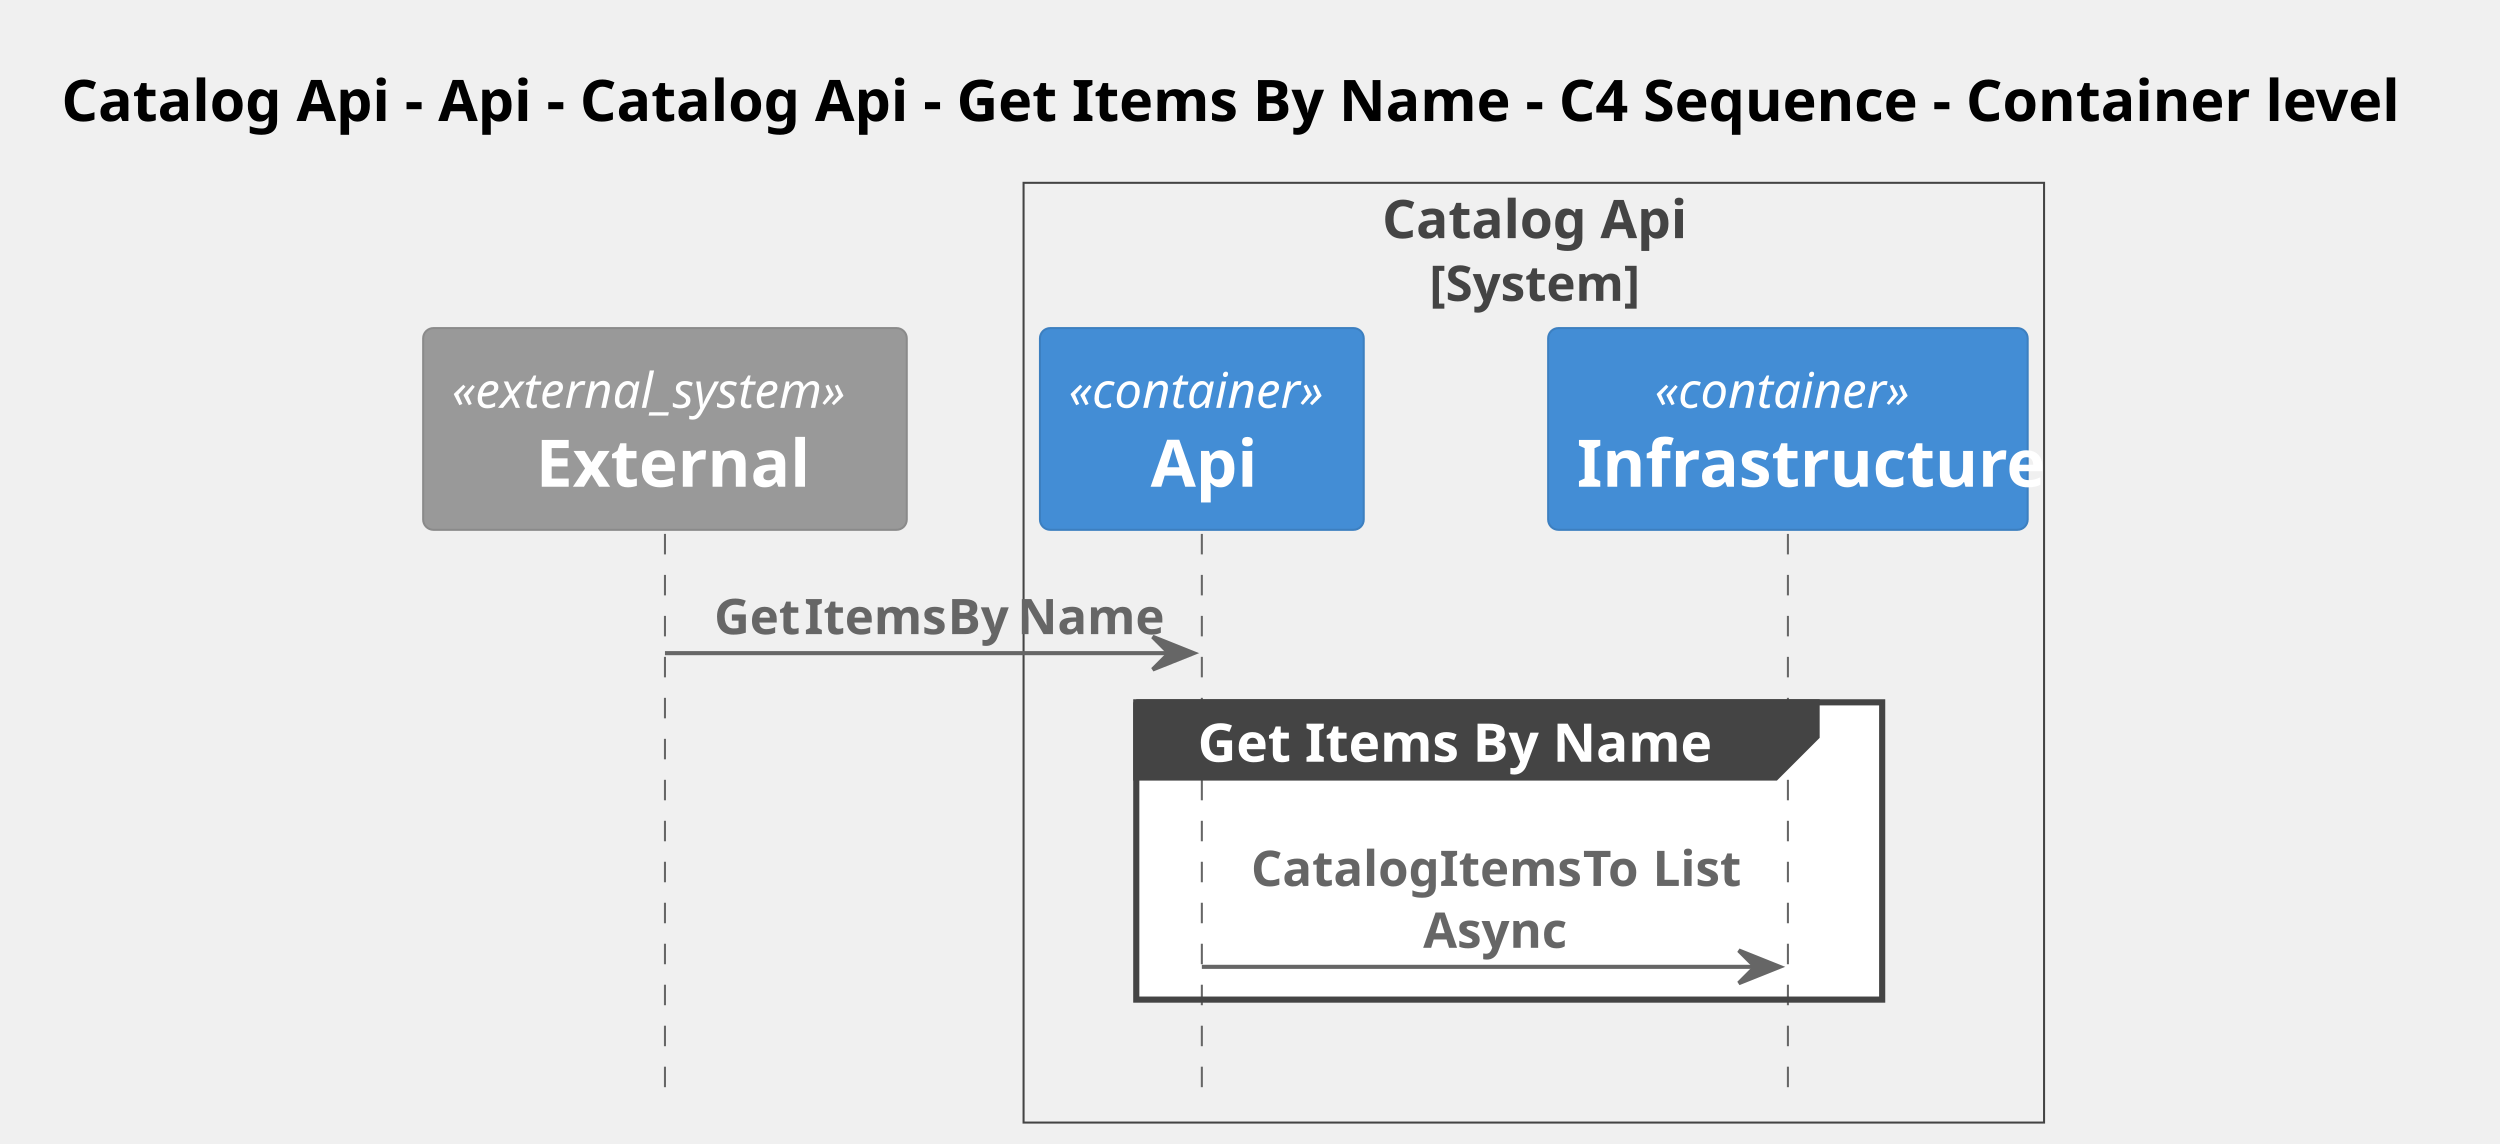
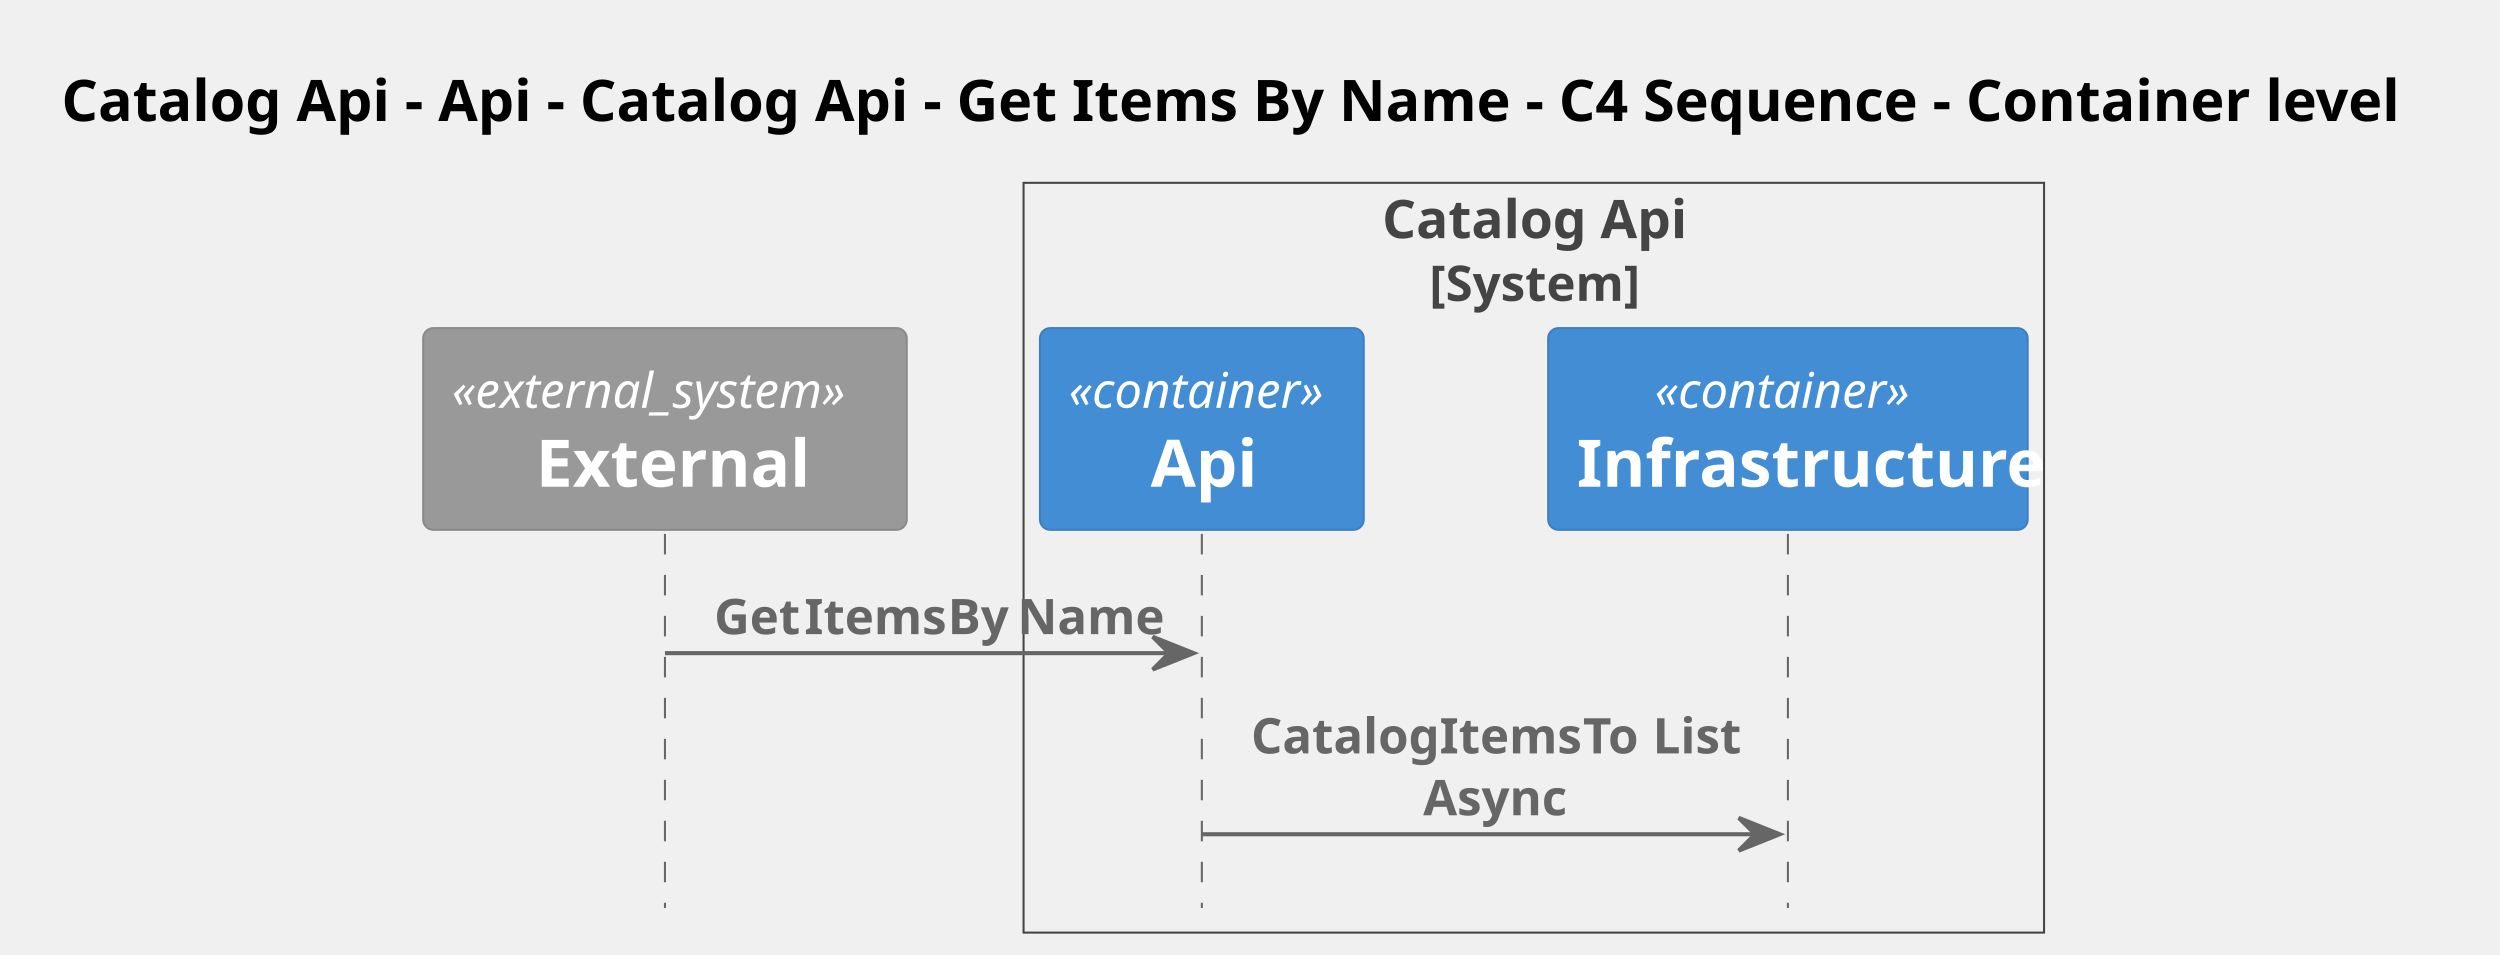
- <svg xmlns="http://www.w3.org/2000/svg" contentStyleType="text/css" height="279px" preserveAspectRatio="none" style="width:610px;height:279px;background:#FFFFFF;" version="1.1" viewBox="0 0 610 279" width="610px" zoomAndPan="magnify">
+ <svg xmlns="http://www.w3.org/2000/svg" contentStyleType="text/css" height="233px" preserveAspectRatio="none" style="width:610px;height:233px;background:#FFFFFF;" version="1.1" viewBox="0 0 610 233" width="610px" zoomAndPan="magnify">
  <defs />
  <g>
-     <rect fill="none" height="229.297" style="stroke:#444444;stroke-width:0.5;" width="249" x="249.75" y="44.609" />
+     <rect fill="none" height="182.945" style="stroke:#444444;stroke-width:0.5;" width="249" x="249.75" y="44.609" />
    <text fill="#444444" font-family="sans-serif" font-size="13" font-weight="bold" lengthAdjust="spacing" textLength="74" x="337.25" y="58.105">Catalog Api</text>
    <text fill="#444444" font-family="sans-serif" font-size="12" font-weight="bold" lengthAdjust="spacing" textLength="51" x="348.75" y="73.418">[System]</text>
    <text fill="#000000" font-family="sans-serif" font-size="14" font-weight="bold" lengthAdjust="spacing" textLength="577" x="15" y="29.533">Catalog Api - Api - Catalog Api - Get Items By Name - C4 Sequence - Container level</text>
-     <rect fill="#FFFFFF" height="72.539" style="stroke:#FFFFFF;stroke-width:1.0;" width="182" x="277.25" y="171.367" />
-     <line style="stroke:#666666;stroke-width:0.5;stroke-dasharray:5.0,5.0;" x1="162.25" x2="162.25" y1="130.273" y2="267.906" />
-     <line style="stroke:#666666;stroke-width:0.5;stroke-dasharray:5.0,5.0;" x1="293.25" x2="293.25" y1="130.273" y2="267.906" />
-     <line style="stroke:#666666;stroke-width:0.5;stroke-dasharray:5.0,5.0;" x1="436.25" x2="436.25" y1="130.273" y2="267.906" />
+     <line style="stroke:#666666;stroke-width:0.5;stroke-dasharray:5.0,5.0;" x1="162.25" x2="162.25" y1="130.273" y2="221.555" />
+     <line style="stroke:#666666;stroke-width:0.5;stroke-dasharray:5.0,5.0;" x1="293.25" x2="293.25" y1="130.273" y2="221.555" />
+     <line style="stroke:#666666;stroke-width:0.5;stroke-dasharray:5.0,5.0;" x1="436.25" x2="436.25" y1="130.273" y2="221.555" />
    <rect fill="#999999" height="49.219" rx="2.5" ry="2.5" style="stroke:#8A8A8A;stroke-width:0.5;" width="118" x="103.25" y="80.055" />
    <text fill="#FFFFFF" font-family="sans-serif" font-size="12" font-style="italic" lengthAdjust="spacing" textLength="104" x="110.25" y="99.512">«external_system»</text>
    <text fill="#FFFFFF" font-family="sans-serif" font-size="16" font-weight="bold" lengthAdjust="spacing" textLength="63" x="130.75" y="118.758">External</text>
    <rect fill="#438DD5" height="49.219" rx="2.5" ry="2.5" style="stroke:#3C7FC0;stroke-width:0.5;" width="79" x="253.75" y="80.055" />
    <text fill="#FFFFFF" font-family="sans-serif" font-size="12" font-style="italic" lengthAdjust="spacing" textLength="65" x="260.75" y="99.512">«container»</text>
    <text fill="#FFFFFF" font-family="sans-serif" font-size="16" font-weight="bold" lengthAdjust="spacing" textLength="25" x="280.75" y="118.758">Api</text>
    <rect fill="#438DD5" height="49.219" rx="2.5" ry="2.5" style="stroke:#3C7FC0;stroke-width:0.5;" width="117" x="377.75" y="80.055" />
    <text fill="#FFFFFF" font-family="sans-serif" font-size="12" font-style="italic" lengthAdjust="spacing" textLength="65" x="403.75" y="99.512">«container»</text>
    <text fill="#FFFFFF" font-family="sans-serif" font-size="16" font-weight="bold" lengthAdjust="spacing" textLength="103" x="384.75" y="118.758">Infrastructure</text>
    <polygon fill="#666666" points="281.25,155.367,291.25,159.367,281.25,163.367,285.25,159.367" style="stroke:#666666;stroke-width:1.0;" />
    <line style="stroke:#666666;stroke-width:1.0;" x1="162.25" x2="287.25" y1="159.367" y2="159.367" />
    <text fill="#666666" font-family="sans-serif" font-size="12" font-weight="bold" lengthAdjust="spacing" textLength="19" x="174.25" y="154.731">Get</text>
    <text fill="#666666" font-family="sans-serif" font-size="12" font-weight="bold" lengthAdjust="spacing" textLength="3" x="193.25" y="154.731"> </text>
    <text fill="#666666" font-family="sans-serif" font-size="12" font-weight="bold" lengthAdjust="spacing" textLength="32" x="196.25" y="154.731">Items</text>
    <text fill="#666666" font-family="sans-serif" font-size="12" font-weight="bold" lengthAdjust="spacing" textLength="3" x="228.25" y="154.731"> </text>
    <text fill="#666666" font-family="sans-serif" font-size="12" font-weight="bold" lengthAdjust="spacing" textLength="14" x="231.25" y="154.731">By</text>
    <text fill="#666666" font-family="sans-serif" font-size="12" font-weight="bold" lengthAdjust="spacing" textLength="3" x="245.25" y="154.731"> </text>
    <text fill="#666666" font-family="sans-serif" font-size="12" font-weight="bold" lengthAdjust="spacing" textLength="33" x="248.25" y="154.731">Name</text>
-     <path d="M277.25,171.367 L443.25,171.367 L443.25,179.719 L433.25,189.719 L277.25,189.719 L277.25,171.367 " fill="#444444" style="stroke:#444444;stroke-width:1.5;" />
-     <rect fill="none" height="72.539" style="stroke:#444444;stroke-width:1.5;" width="182" x="277.25" y="171.367" />
-     <text fill="#FFFFFF" font-family="sans-serif" font-size="13" font-weight="bold" lengthAdjust="spacing" textLength="121" x="292.25" y="185.862">Get Items By Name</text>
-     <polygon fill="#666666" points="424.25,231.906,434.25,235.906,424.25,239.906,428.25,235.906" style="stroke:#666666;stroke-width:1.0;" />
-     <line style="stroke:#666666;stroke-width:1.0;" x1="293.25" x2="430.25" y1="235.906" y2="235.906" />
-     <text fill="#666666" font-family="sans-serif" font-size="12" font-weight="bold" lengthAdjust="spacing" textLength="43" x="305.25" y="216.176">Catalog</text>
-     <text fill="#666666" font-family="sans-serif" font-size="12" font-weight="bold" lengthAdjust="spacing" textLength="3" x="348.25" y="216.176"> </text>
-     <text fill="#666666" font-family="sans-serif" font-size="12" font-weight="bold" lengthAdjust="spacing" textLength="32" x="351.25" y="216.176">Items</text>
-     <text fill="#666666" font-family="sans-serif" font-size="12" font-weight="bold" lengthAdjust="spacing" textLength="3" x="383.25" y="216.176"> </text>
-     <text fill="#666666" font-family="sans-serif" font-size="12" font-weight="bold" lengthAdjust="spacing" textLength="14" x="386.25" y="216.176">To</text>
-     <text fill="#666666" font-family="sans-serif" font-size="12" font-weight="bold" lengthAdjust="spacing" textLength="3" x="400.25" y="216.176"> </text>
-     <text fill="#666666" font-family="sans-serif" font-size="12" font-weight="bold" lengthAdjust="spacing" textLength="21" x="403.25" y="216.176">List</text>
-     <text fill="#666666" font-family="sans-serif" font-size="12" font-weight="bold" lengthAdjust="spacing" textLength="35" x="347.25" y="231.269">Async</text>
+     <polygon fill="#666666" points="424.25,199.555,434.25,203.555,424.25,207.555,428.25,203.555" style="stroke:#666666;stroke-width:1.0;" />
+     <line style="stroke:#666666;stroke-width:1.0;" x1="293.25" x2="430.25" y1="203.555" y2="203.555" />
+     <text fill="#666666" font-family="sans-serif" font-size="12" font-weight="bold" lengthAdjust="spacing" textLength="43" x="305.25" y="183.824">Catalog</text>
+     <text fill="#666666" font-family="sans-serif" font-size="12" font-weight="bold" lengthAdjust="spacing" textLength="3" x="348.25" y="183.824"> </text>
+     <text fill="#666666" font-family="sans-serif" font-size="12" font-weight="bold" lengthAdjust="spacing" textLength="32" x="351.25" y="183.824">Items</text>
+     <text fill="#666666" font-family="sans-serif" font-size="12" font-weight="bold" lengthAdjust="spacing" textLength="3" x="383.25" y="183.824"> </text>
+     <text fill="#666666" font-family="sans-serif" font-size="12" font-weight="bold" lengthAdjust="spacing" textLength="14" x="386.25" y="183.824">To</text>
+     <text fill="#666666" font-family="sans-serif" font-size="12" font-weight="bold" lengthAdjust="spacing" textLength="3" x="400.25" y="183.824"> </text>
+     <text fill="#666666" font-family="sans-serif" font-size="12" font-weight="bold" lengthAdjust="spacing" textLength="21" x="403.25" y="183.824">List</text>
+     <text fill="#666666" font-family="sans-serif" font-size="12" font-weight="bold" lengthAdjust="spacing" textLength="35" x="347.25" y="198.918">Async</text>
  </g>
</svg>
